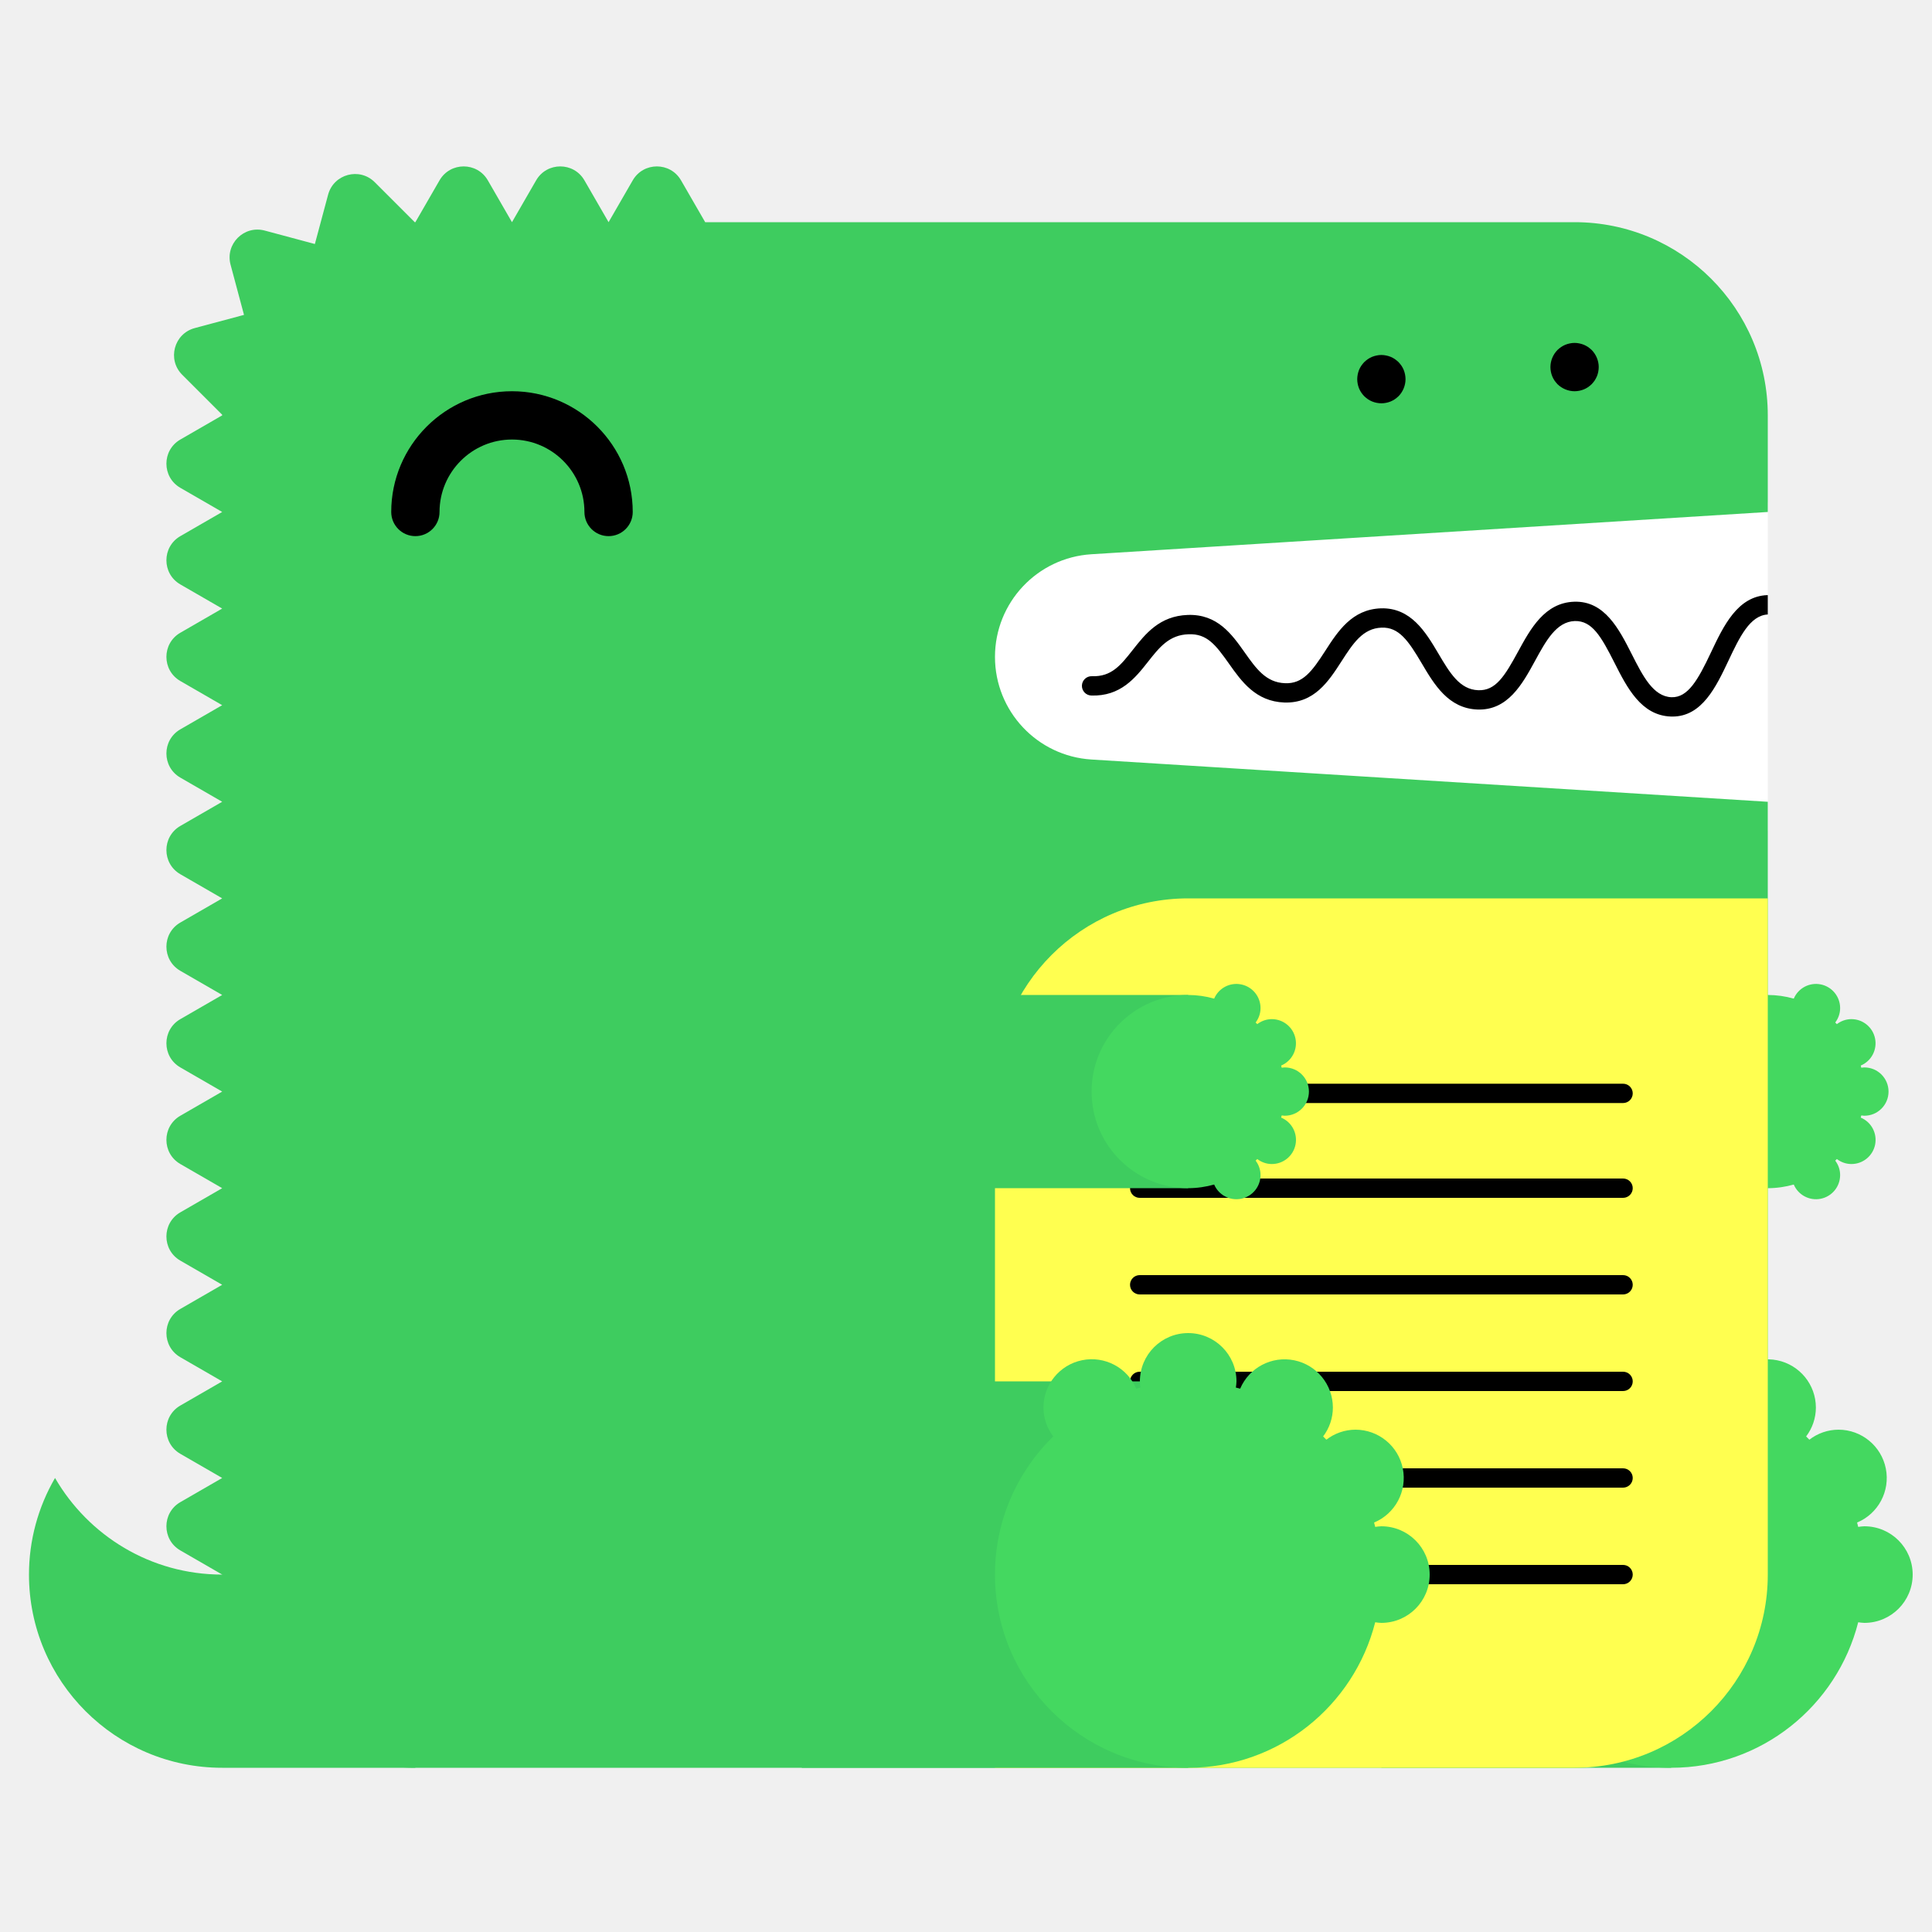
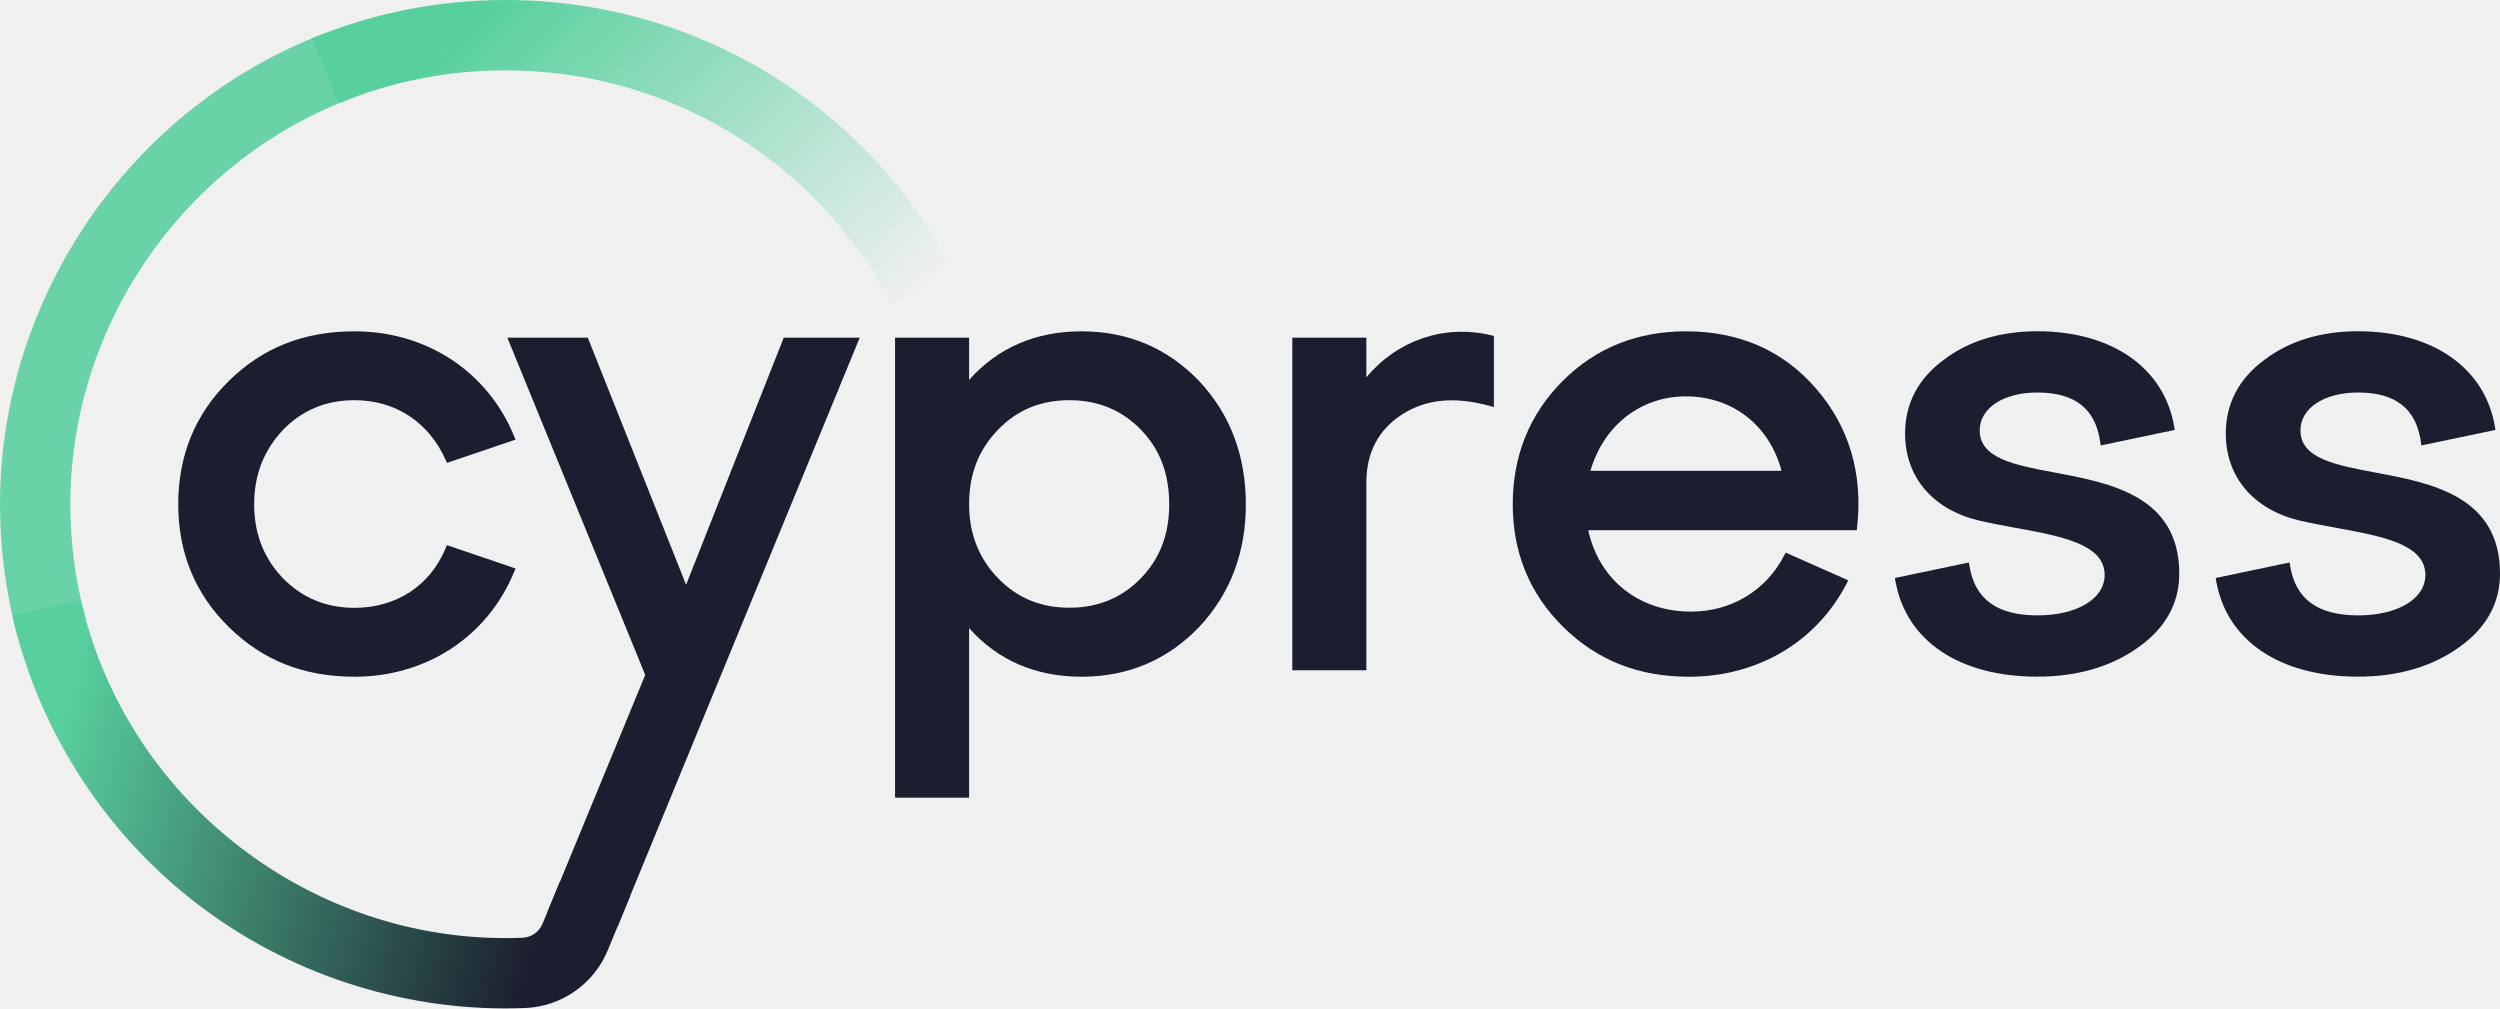
- <svg xmlns="http://www.w3.org/2000/svg" width="200" height="200" viewBox="0 0 200 200">
-   <g fill="none" fill-rule="evenodd">
-     <path fill="#FFF" d="M99 52h84v34H99z" />
-     <path d="M23 163c-7.398 0-13.843-4.027-17.303-10A19.886 19.886 0 0 0 3 163c0 11.046 8.954 20 20 20h20v-20H23z" fill="#3ECC5F" />
-     <path d="M112.98 57.376L183 53V43c0-11.046-8.954-20-20-20H73l-2.5-4.33c-1.112-1.925-3.889-1.925-5 0L63 23l-2.5-4.33c-1.111-1.925-3.889-1.925-5 0L53 23l-2.5-4.33c-1.111-1.925-3.889-1.925-5 0L43 23c-.022 0-.042.003-.065.003l-4.142-4.141c-1.57-1.571-4.252-.853-4.828 1.294l-1.369 5.104-5.192-1.392c-2.148-.575-4.111 1.389-3.535 3.536l1.39 5.193-5.102 1.367c-2.148.576-2.867 3.259-1.296 4.83l4.142 4.142c0 .021-.003.042-.003.064l-4.33 2.5c-1.925 1.111-1.925 3.889 0 5L23 53l-4.33 2.5c-1.925 1.111-1.925 3.889 0 5L23 63l-4.33 2.5c-1.925 1.111-1.925 3.889 0 5L23 73l-4.33 2.5c-1.925 1.111-1.925 3.889 0 5L23 83l-4.33 2.5c-1.925 1.111-1.925 3.889 0 5L23 93l-4.33 2.5c-1.925 1.111-1.925 3.889 0 5L23 103l-4.33 2.5c-1.925 1.111-1.925 3.889 0 5L23 113l-4.33 2.5c-1.925 1.111-1.925 3.889 0 5L23 123l-4.33 2.5c-1.925 1.111-1.925 3.889 0 5L23 133l-4.33 2.5c-1.925 1.111-1.925 3.889 0 5L23 143l-4.33 2.5c-1.925 1.111-1.925 3.889 0 5L23 153l-4.33 2.5c-1.925 1.111-1.925 3.889 0 5L23 163c0 11.046 8.954 20 20 20h120c11.046 0 20-8.954 20-20V83l-70.02-4.376A10.645 10.645 0 0 1 103 68c0-5.621 4.37-10.273 9.98-10.624" fill="#3ECC5F" />
-     <path fill="#3ECC5F" d="M143 183h30v-40h-30z" />
-     <path d="M193 158c-.219 0-.428.037-.639.064-.038-.15-.074-.301-.116-.451A5 5 0 0 0 190.32 148a4.96 4.96 0 0 0-3.016 1.036 26.531 26.531 0 0 0-.335-.336 4.955 4.955 0 0 0 1.011-2.987 5 5 0 0 0-9.599-1.959c-.148-.042-.297-.077-.445-.115.027-.211.064-.42.064-.639a5 5 0 0 0-5-5 5 5 0 0 0-5 5c0 .219.037.428.064.639-.148.038-.297.073-.445.115a4.998 4.998 0 0 0-9.599 1.959c0 1.125.384 2.151 1.011 2.987-3.717 3.632-6.031 8.693-6.031 14.3 0 11.046 8.954 20 20 20 9.339 0 17.16-6.41 19.361-15.064.211.027.42.064.639.064a5 5 0 0 0 5-5 5 5 0 0 0-5-5" fill="#44D860" />
-     <path fill="#3ECC5F" d="M153 123h30v-20h-30z" />
-     <path d="M193 115.5a2.5 2.5 0 1 0 0-5c-.109 0-.214.019-.319.032-.02-.075-.037-.15-.058-.225a2.501 2.501 0 0 0-.963-4.807c-.569 0-1.088.197-1.508.518a6.653 6.653 0 0 0-.168-.168c.314-.417.506-.931.506-1.494a2.5 2.5 0 0 0-4.8-.979A9.987 9.987 0 0 0 183 103c-5.522 0-10 4.478-10 10s4.478 10 10 10c.934 0 1.833-.138 2.69-.377a2.5 2.5 0 0 0 4.8-.979c0-.563-.192-1.077-.506-1.494.057-.055.113-.111.168-.168.42.321.939.518 1.508.518a2.5 2.5 0 0 0 .963-4.807c.021-.074.038-.15.058-.225.105.013.21.032.319.032" fill="#44D860" />
-     <path d="M63 55.5a2.5 2.5 0 0 1-2.5-2.5c0-4.136-3.364-7.5-7.5-7.5s-7.5 3.364-7.5 7.5a2.5 2.5 0 1 1-5 0c0-6.893 5.607-12.5 12.5-12.5S65.5 46.107 65.5 53a2.5 2.5 0 0 1-2.5 2.5" fill="#000" />
-     <path d="M103 183h60c11.046 0 20-8.954 20-20V93h-60c-11.046 0-20 8.954-20 20v70z" fill="#FFFF50" />
-     <path d="M168.02 124h-50.04a1 1 0 1 1 0-2h50.04a1 1 0 1 1 0 2m0 20h-50.04a1 1 0 1 1 0-2h50.04a1 1 0 1 1 0 2m0 20h-50.04a1 1 0 1 1 0-2h50.04a1 1 0 1 1 0 2m0-49.814h-50.04a1 1 0 1 1 0-2h50.04a1 1 0 1 1 0 2m0 19.814h-50.04a1 1 0 1 1 0-2h50.04a1 1 0 1 1 0 2m0 20h-50.04a1 1 0 1 1 0-2h50.04a1 1 0 1 1 0 2M183 61.611c-.012 0-.022-.006-.034-.005-3.09.105-4.552 3.196-5.842 5.923-1.346 2.85-2.387 4.703-4.093 4.647-1.889-.068-2.969-2.202-4.113-4.46-1.314-2.594-2.814-5.536-5.963-5.426-3.046.104-4.513 2.794-5.807 5.167-1.377 2.528-2.314 4.065-4.121 3.994-1.927-.07-2.951-1.805-4.136-3.813-1.321-2.236-2.848-4.75-5.936-4.664-2.994.103-4.465 2.385-5.763 4.4-1.373 2.13-2.335 3.428-4.165 3.351-1.973-.07-2.992-1.51-4.171-3.177-1.324-1.873-2.816-3.993-5.895-3.89-2.928.1-4.399 1.97-5.696 3.618-1.232 1.564-2.194 2.802-4.229 2.724a1 1 0 0 0-.072 2c3.017.101 4.545-1.8 5.872-3.487 1.177-1.496 2.193-2.787 4.193-2.855 1.926-.082 2.829 1.115 4.195 3.045 1.297 1.834 2.769 3.914 5.731 4.021 3.103.104 4.596-2.215 5.918-4.267 1.182-1.834 2.202-3.417 4.15-3.484 1.793-.067 2.769 1.35 4.145 3.681 1.297 2.197 2.766 4.686 5.787 4.796 3.125.108 4.634-2.62 5.949-5.035 1.139-2.088 2.214-4.06 4.119-4.126 1.793-.042 2.728 1.595 4.111 4.33 1.292 2.553 2.757 5.445 5.825 5.556l.169.003c3.064 0 4.518-3.075 5.805-5.794 1.139-2.41 2.217-4.68 4.067-4.773v-2z" fill="#000" />
-     <path fill="#3ECC5F" d="M83 183h40v-40H83z" />
-     <path d="M143 158c-.219 0-.428.037-.639.064-.038-.15-.074-.301-.116-.451A5 5 0 0 0 140.32 148a4.96 4.96 0 0 0-3.016 1.036 26.531 26.531 0 0 0-.335-.336 4.955 4.955 0 0 0 1.011-2.987 5 5 0 0 0-9.599-1.959c-.148-.042-.297-.077-.445-.115.027-.211.064-.42.064-.639a5 5 0 0 0-5-5 5 5 0 0 0-5 5c0 .219.037.428.064.639-.148.038-.297.073-.445.115a4.998 4.998 0 0 0-9.599 1.959c0 1.125.384 2.151 1.011 2.987-3.717 3.632-6.031 8.693-6.031 14.3 0 11.046 8.954 20 20 20 9.339 0 17.16-6.41 19.361-15.064.211.027.42.064.639.064a5 5 0 0 0 5-5 5 5 0 0 0-5-5" fill="#44D860" />
-     <path fill="#3ECC5F" d="M83 123h40v-20H83z" />
-     <path d="M133 115.5a2.5 2.5 0 1 0 0-5c-.109 0-.214.019-.319.032-.02-.075-.037-.15-.058-.225a2.501 2.501 0 0 0-.963-4.807c-.569 0-1.088.197-1.508.518a6.653 6.653 0 0 0-.168-.168c.314-.417.506-.931.506-1.494a2.5 2.5 0 0 0-4.8-.979A9.987 9.987 0 0 0 123 103c-5.522 0-10 4.478-10 10s4.478 10 10 10c.934 0 1.833-.138 2.69-.377a2.5 2.5 0 0 0 4.8-.979c0-.563-.192-1.077-.506-1.494.057-.055.113-.111.168-.168.42.321.939.518 1.508.518a2.5 2.5 0 0 0 .963-4.807c.021-.074.038-.15.058-.225.105.013.21.032.319.032" fill="#44D860" />
-     <path d="M143 41.75c-.16 0-.33-.02-.49-.05a2.52 2.52 0 0 1-.47-.14c-.15-.06-.29-.14-.431-.23-.13-.09-.259-.2-.38-.31-.109-.12-.219-.24-.309-.38s-.17-.28-.231-.43a2.619 2.619 0 0 1-.189-.96c0-.16.02-.33.05-.49.03-.16.08-.31.139-.47.061-.15.141-.29.231-.43.09-.13.2-.26.309-.38.121-.11.25-.22.38-.31.141-.09.281-.17.431-.23.149-.06.31-.11.47-.14.32-.07.65-.07.98 0 .159.03.32.08.47.14.149.06.29.14.43.23.13.09.259.2.38.31.11.12.22.25.31.38.09.14.17.28.23.43.06.16.11.31.14.47.029.16.05.33.05.49 0 .66-.271 1.31-.73 1.77-.121.11-.25.22-.38.31-.14.09-.281.17-.43.23a2.565 2.565 0 0 1-.96.19m20-1.25c-.66 0-1.3-.27-1.771-.73a3.802 3.802 0 0 1-.309-.38c-.09-.14-.17-.28-.231-.43a2.619 2.619 0 0 1-.189-.96c0-.66.27-1.3.729-1.77.121-.11.25-.22.38-.31.141-.09.281-.17.431-.23.149-.06.31-.11.47-.14.32-.07.66-.07.98 0 .159.03.32.08.47.14.149.06.29.14.43.23.13.09.259.2.38.31.459.47.73 1.11.73 1.77 0 .16-.021.33-.05.49-.03.16-.08.32-.14.47-.07.15-.14.29-.23.43-.09.13-.2.26-.31.38-.121.11-.25.22-.38.31-.14.09-.281.17-.43.23a2.565 2.565 0 0 1-.96.19" fill="#000" />
-   </g>
+ <svg xmlns="http://www.w3.org/2000/svg" width="119" height="48" viewBox="0 0 119 48" fill="none">
+   <path d="M0.854 30.359C0.288 28.298 0 26.157 0 24.001C0 14.159 6.181 5.16 15.382 1.611L16.589 4.733C8.669 7.789 3.349 15.531 3.349 24.001C3.349 25.859 3.596 27.699 4.082 29.472L0.854 30.359Z" fill="#69D3A7" />
+   <path d="M42.451 14.493C38.87 7.619 31.822 3.348 24.061 3.348C21.312 3.348 18.639 3.878 16.123 4.918L14.84 1.827C17.764 0.617 20.867 0 24.061 0C33.077 0 41.262 4.96 45.422 12.946L42.451 14.493Z" fill="url(#paint0_linear_77_377)" />
+   <path d="M16.877 19.049C18.819 19.049 20.401 20.085 21.214 21.892L21.278 22.033L24.54 20.925L24.47 20.758C23.207 17.682 20.298 15.771 16.877 15.771C14.472 15.771 12.517 16.541 10.902 18.124C9.296 19.697 8.484 21.676 8.484 24.006C8.484 26.317 9.296 28.285 10.902 29.858C12.517 31.441 14.472 32.212 16.877 32.212C20.298 32.212 23.207 30.3 24.47 27.226L24.54 27.059L21.273 25.949L21.211 26.096C20.483 27.871 18.863 28.933 16.877 28.933C15.524 28.933 14.382 28.46 13.476 27.53C12.561 26.587 12.098 25.402 12.098 24.009C12.098 22.606 12.55 21.445 13.476 20.458C14.379 19.522 15.524 19.049 16.877 19.049Z" fill="#1B1E2E" />
+   <path d="M57.069 18.127C55.564 16.565 53.687 15.771 51.485 15.771C49.298 15.771 47.498 16.549 46.129 18.083V16.074H42.605V37.97H46.129V29.899C47.498 31.433 49.296 32.212 51.485 32.212C53.687 32.212 55.567 31.418 57.072 29.853C58.553 28.28 59.302 26.314 59.302 24.006C59.299 21.676 58.551 19.7 57.069 18.127ZM54.306 27.524C53.404 28.457 52.259 28.927 50.908 28.927C49.538 28.927 48.426 28.468 47.508 27.524C46.592 26.581 46.129 25.397 46.129 24.004C46.129 22.57 46.579 21.409 47.508 20.453C48.424 19.507 49.535 19.049 50.908 19.049C52.261 19.049 53.404 19.522 54.306 20.453C55.215 21.388 55.654 22.549 55.654 24.004C55.654 25.438 55.212 26.589 54.306 27.524Z" fill="#1B1E2E" />
+   <path d="M65.038 17.96V16.074H61.514V31.906H65.038V22.973C65.038 21.542 65.614 20.447 66.751 19.72C67.88 18.998 69.236 18.864 70.895 19.317L71.109 19.376V15.989L70.978 15.958C68.75 15.426 66.515 16.192 65.038 17.96Z" fill="#1B1E2E" />
+   <path d="M80.251 15.771C77.928 15.771 75.957 16.562 74.394 18.124C72.809 19.707 72.007 21.686 72.007 24.006C72.007 26.317 72.819 28.285 74.424 29.858C76.04 31.441 77.995 32.212 80.4 32.212C83.659 32.212 86.46 30.557 87.896 27.784L87.978 27.625L84.997 26.304L84.925 26.445C84.06 28.116 82.401 29.113 80.493 29.113C78.013 29.113 76.114 27.599 75.6 25.237H88.384L88.4 25.086C88.678 22.532 88.019 20.316 86.447 18.5C84.883 16.688 82.797 15.771 80.251 15.771ZM75.705 22.411C76.331 20.25 78.095 18.867 80.251 18.867C82.466 18.867 84.23 20.25 84.801 22.411H75.705Z" fill="#1B1E2E" />
+   <path d="M97.815 22.495C95.893 22.136 94.234 21.822 94.234 20.486C94.234 19.425 95.363 18.684 96.979 18.684C98.761 18.684 99.739 19.45 99.968 21.026L99.993 21.203L103.517 20.465L103.492 20.306C103.018 17.508 100.523 15.768 96.981 15.768C95.204 15.768 93.699 16.228 92.51 17.135C91.296 18.037 90.682 19.214 90.682 20.637C90.682 22.698 91.988 24.245 94.183 24.775C94.751 24.908 95.353 25.016 95.934 25.124C98.118 25.523 100.181 25.9 100.181 27.37C100.181 28.503 98.864 29.292 96.981 29.292C95.065 29.292 94.008 28.526 93.748 26.949L93.719 26.774L90.198 27.512L90.226 27.673C90.738 30.513 93.262 32.209 96.979 32.209C98.867 32.209 100.485 31.739 101.781 30.814C103.078 29.899 103.733 28.719 103.733 27.308C103.733 23.608 100.454 22.991 97.815 22.495Z" fill="#1B1E2E" />
+   <path d="M113.081 22.495C111.16 22.136 109.501 21.822 109.501 20.486C109.501 19.425 110.63 18.684 112.245 18.684C114.028 18.684 115.005 19.45 115.234 21.026L115.26 21.203L118.784 20.465L118.758 20.306C118.285 17.508 115.79 15.768 112.248 15.768C110.47 15.768 108.966 16.228 107.777 17.135C106.563 18.037 105.948 19.214 105.948 20.637C105.948 22.698 107.255 24.245 109.449 24.775C110.018 24.908 110.62 25.016 111.201 25.124C113.385 25.523 115.448 25.9 115.448 27.37C115.448 28.503 114.131 29.292 112.248 29.292C110.331 29.292 109.274 28.526 109.014 26.949L108.986 26.774L105.465 27.512L105.493 27.673C106.005 30.513 108.528 32.209 112.245 32.209C114.133 32.209 115.751 31.739 117.048 30.814C118.344 29.899 119 28.719 119 27.308C119 23.608 115.72 22.991 113.081 22.495Z" fill="#1B1E2E" />
+   <path d="M37.306 16.074L32.658 27.835L27.979 16.074H24.151L30.713 32.127L26.045 43.449L29.391 44.115L40.923 16.074H37.306Z" fill="#1B1E2E" />
+   <path d="M26.643 41.989L25.828 43.963C25.666 44.354 25.296 44.618 24.879 44.636C24.604 44.647 24.326 44.654 24.045 44.654C14.448 44.649 5.957 37.883 3.853 28.56L0.586 29.298C1.767 34.527 4.73 39.273 8.931 42.665C13.18 46.096 18.533 47.99 24.009 48C24.017 48 24.058 48 24.058 48C24.38 48 24.699 47.992 25.018 47.98C26.736 47.908 28.272 46.831 28.928 45.235L29.992 42.655L26.643 41.989Z" fill="url(#paint1_linear_77_377)" />
+   <defs>
+     <linearGradient id="paint0_linear_77_377" x1="21.558" y1="-1.549" x2="39.823" y2="17.972" gradientUnits="userSpaceOnUse">
+       <stop offset="0.094" stop-color="#58D09E" />
+       <stop offset="0.988" stop-color="#58D09E" stop-opacity="0" />
+     </linearGradient>
+     <linearGradient id="paint1_linear_77_377" x1="-0.256" y1="34.922" x2="34.638" y2="44.209" gradientUnits="userSpaceOnUse">
+       <stop offset="0.077" stop-color="#58D09E" />
+       <stop offset="0.762" stop-color="#1B1E2E" />
+     </linearGradient>
+   </defs>
</svg>
